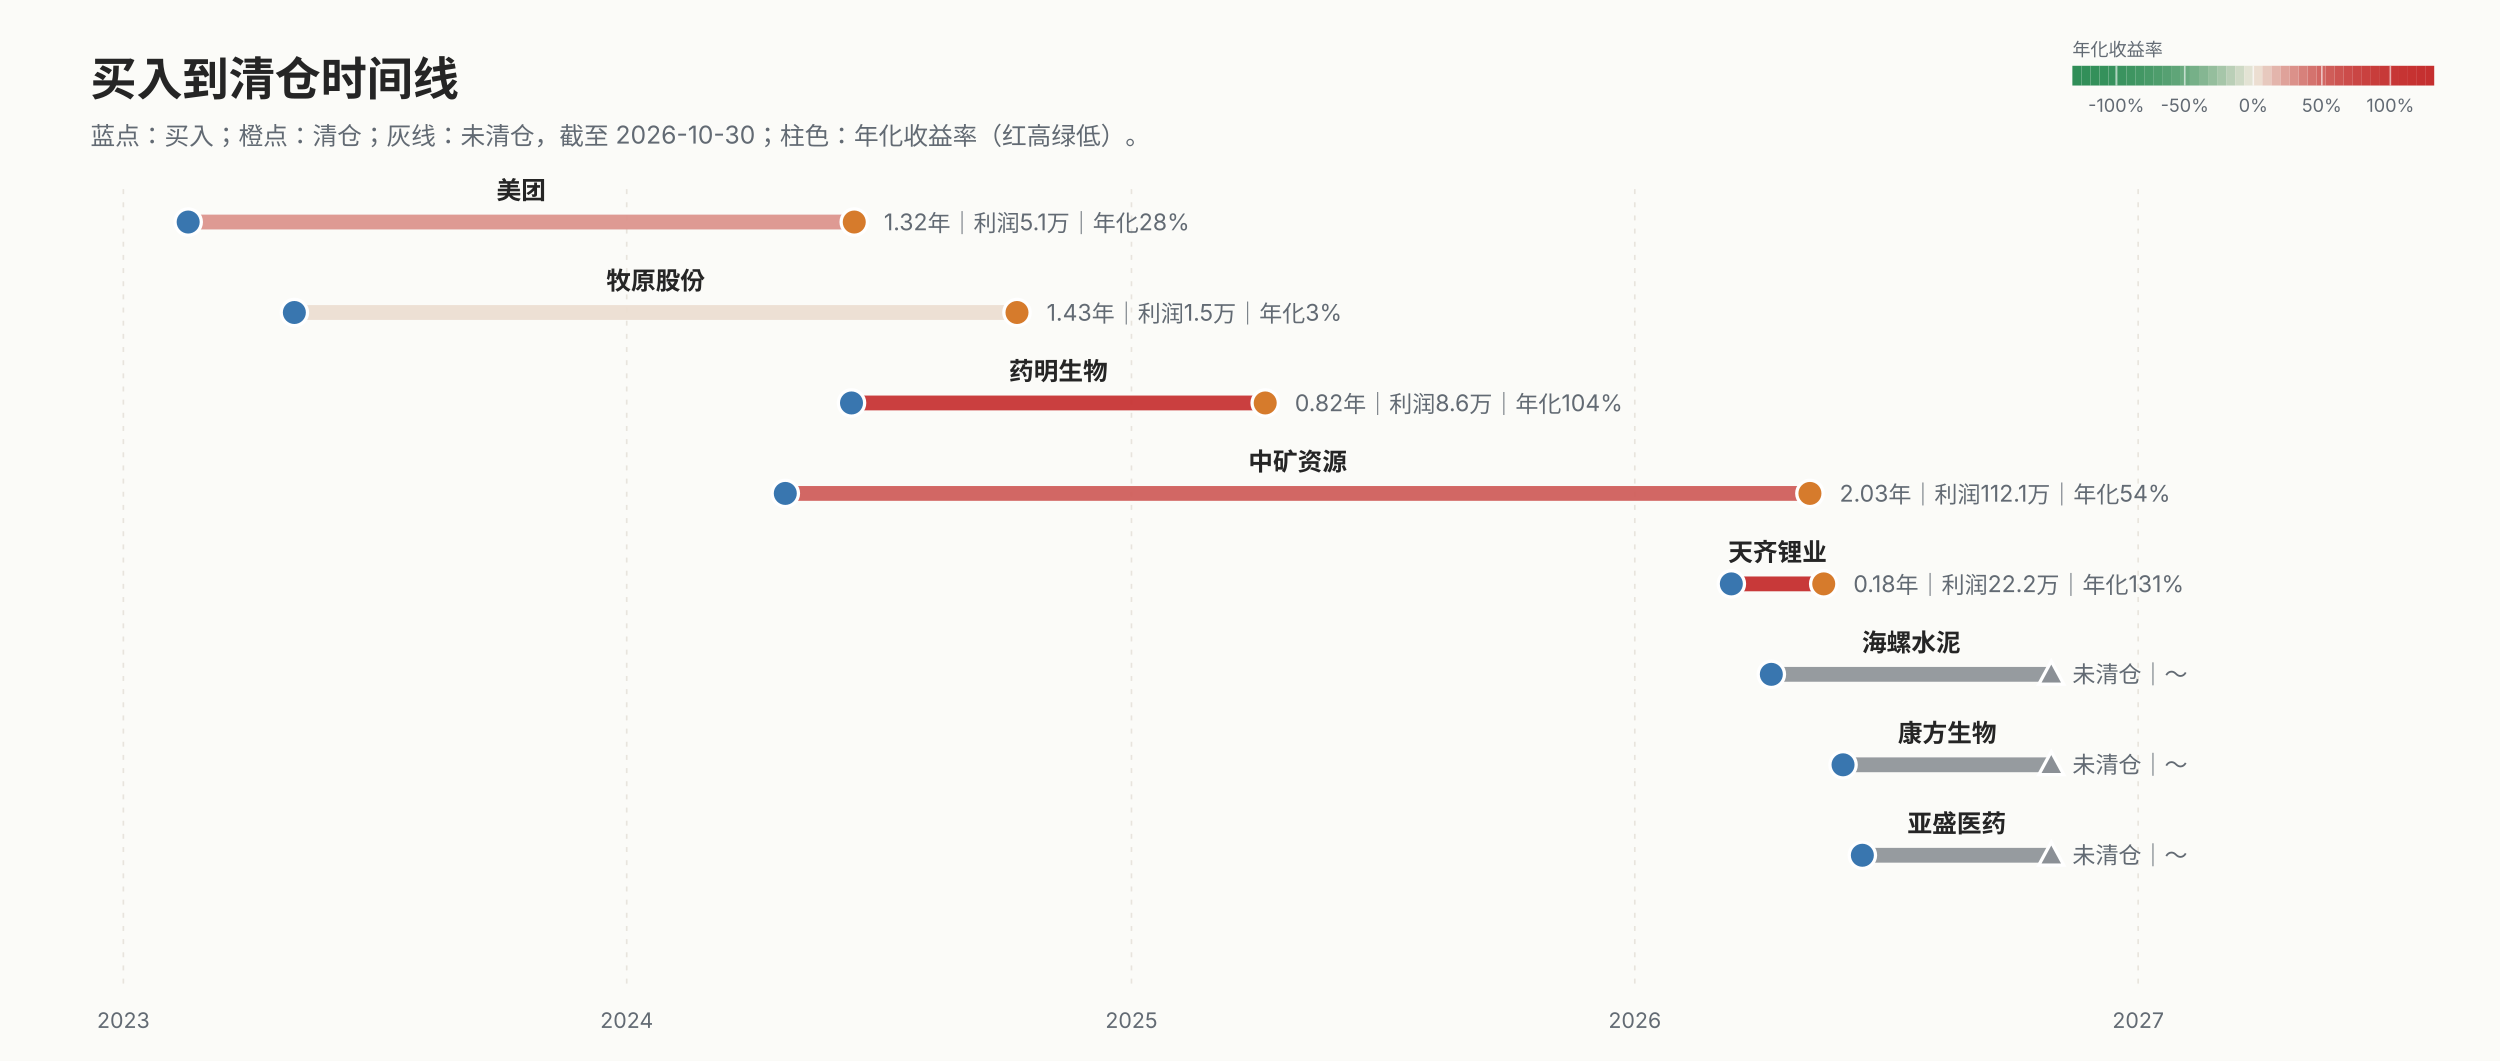
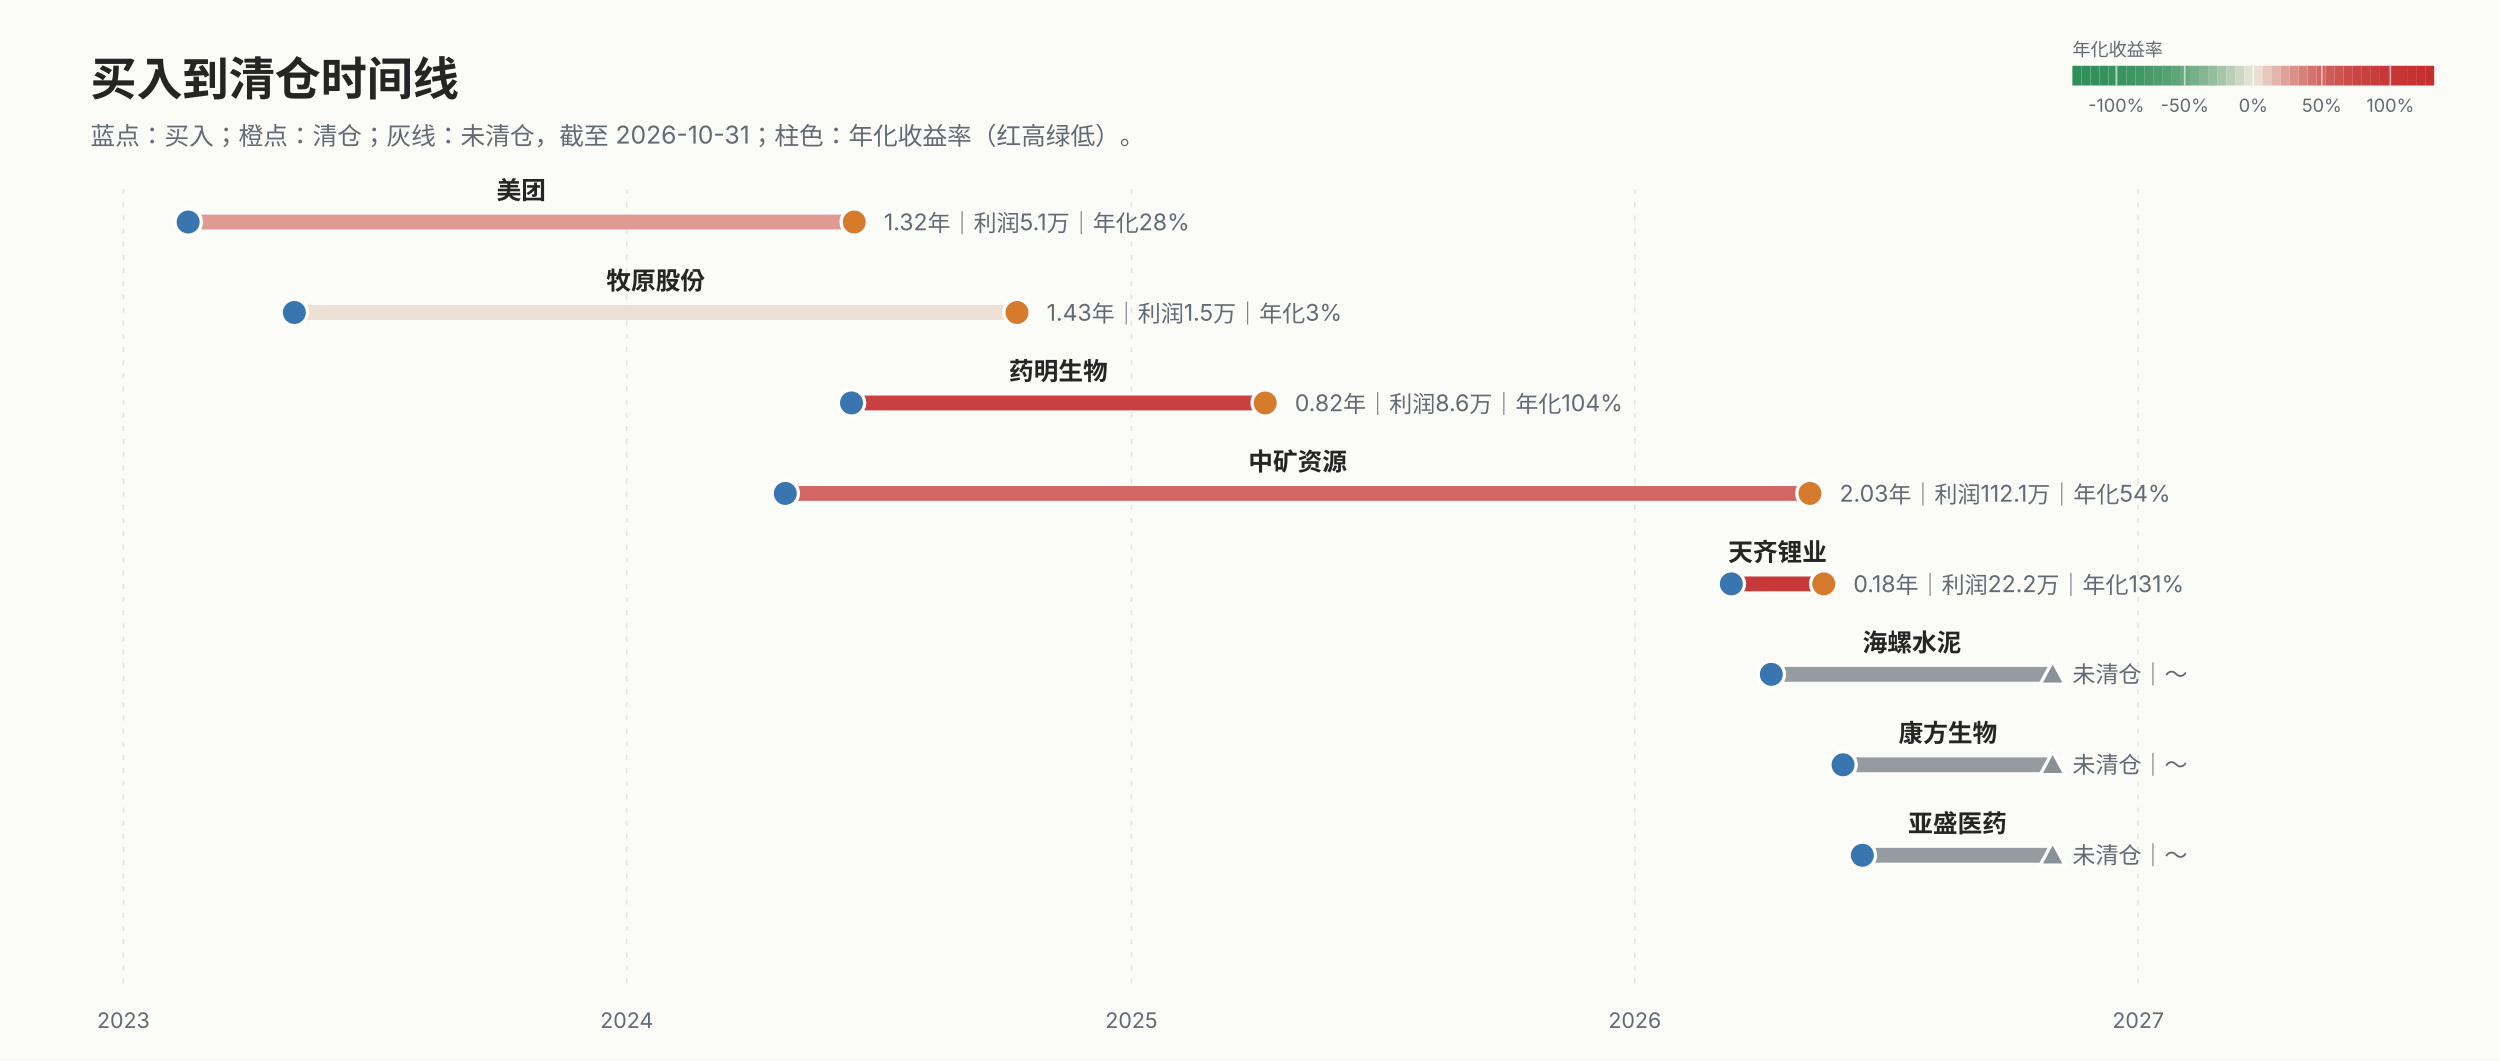
<svg xmlns="http://www.w3.org/2000/svg" width="1520" height="645" viewBox="0 0 1520 645" role="img" aria-label="买入到清仓时间线">
  <rect width="100%" height="100%" fill="#fbfbf8" />
  <style>text{font-family:"Inter","Noto Sans SC","PingFang SC","Microsoft YaHei",Arial,sans-serif;}</style>
  <text x="55" y="58" font-size="28" font-weight="700" fill="#252525">买入到清仓时间线</text>
  <g>
    <rect x="1260.00" y="40" width="5.50" height="12" fill="#308e58" />
    <rect x="1265.50" y="40" width="5.50" height="12" fill="#328f59" />
    <rect x="1271.00" y="40" width="5.50" height="12" fill="#33905a" />
    <rect x="1276.50" y="40" width="5.50" height="12" fill="#35915b" />
    <rect x="1282.00" y="40" width="5.50" height="12" fill="#37925d" />
    <rect x="1287.50" y="40" width="5.50" height="12" fill="#3a935f" />
    <rect x="1293.00" y="40" width="5.50" height="12" fill="#3e9561" />
    <rect x="1298.50" y="40" width="5.50" height="12" fill="#429764" />
    <rect x="1304.00" y="40" width="5.50" height="12" fill="#489a68" />
    <rect x="1309.50" y="40" width="5.50" height="12" fill="#4e9d6c" />
    <rect x="1315.00" y="40" width="5.50" height="12" fill="#56a072" />
    <rect x="1320.50" y="40" width="5.50" height="12" fill="#5fa578" />
    <rect x="1326.00" y="40" width="5.50" height="12" fill="#6aaa7f" />
    <rect x="1331.50" y="40" width="5.50" height="12" fill="#76b088" />
    <rect x="1337.00" y="40" width="5.50" height="12" fill="#85b692" />
    <rect x="1342.50" y="40" width="5.50" height="12" fill="#95be9d" />
    <rect x="1348.00" y="40" width="5.50" height="12" fill="#a6c6a9" />
    <rect x="1353.50" y="40" width="5.50" height="12" fill="#bacfb7" />
    <rect x="1359.00" y="40" width="5.50" height="12" fill="#ced9c5" />
    <rect x="1364.50" y="40" width="5.50" height="12" fill="#e3e3d4" />
    <rect x="1370.00" y="40" width="5.50" height="12" fill="#ecded1" />
    <rect x="1375.50" y="40" width="5.50" height="12" fill="#e7c9be" />
    <rect x="1381.00" y="40" width="5.50" height="12" fill="#e3b5ac" />
    <rect x="1386.50" y="40" width="5.50" height="12" fill="#dfa29a" />
    <rect x="1392.00" y="40" width="5.50" height="12" fill="#db918a" />
    <rect x="1397.50" y="40" width="5.50" height="12" fill="#d7817b" />
    <rect x="1403.00" y="40" width="5.50" height="12" fill="#d4736e" />
    <rect x="1408.50" y="40" width="5.50" height="12" fill="#d26763" />
    <rect x="1414.00" y="40" width="5.50" height="12" fill="#cf5d59" />
    <rect x="1419.50" y="40" width="5.50" height="12" fill="#cd5451" />
    <rect x="1425.00" y="40" width="5.50" height="12" fill="#cc4c4a" />
    <rect x="1430.50" y="40" width="5.50" height="12" fill="#ca4644" />
    <rect x="1436.00" y="40" width="5.50" height="12" fill="#c9413f" />
    <rect x="1441.50" y="40" width="5.50" height="12" fill="#c83d3b" />
    <rect x="1447.00" y="40" width="5.50" height="12" fill="#c73938" />
    <rect x="1452.50" y="40" width="5.50" height="12" fill="#c73635" />
    <rect x="1458.00" y="40" width="5.50" height="12" fill="#c63433" />
    <rect x="1463.50" y="40" width="5.50" height="12" fill="#c63231" />
    <rect x="1469.00" y="40" width="5.50" height="12" fill="#c53030" />
    <rect x="1474.50" y="40" width="5.50" height="12" fill="#c52f2f" />
    <line x1="1286.67" y1="40" x2="1286.67" y2="52" stroke="#fff" stroke-width="1" opacity=".6" />
    <text x="1286.67" y="68" font-size="11" fill="#626a73" text-anchor="middle">-100%</text>
    <line x1="1328.33" y1="40" x2="1328.33" y2="52" stroke="#fff" stroke-width="1" opacity=".6" />
    <text x="1328.33" y="68" font-size="11" fill="#626a73" text-anchor="middle">-50%</text>
    <line x1="1370.00" y1="40" x2="1370.00" y2="52" stroke="#fff" stroke-width="1" opacity=".6" />
    <text x="1370.00" y="68" font-size="11" fill="#626a73" text-anchor="middle">0%</text>
    <line x1="1411.67" y1="40" x2="1411.67" y2="52" stroke="#fff" stroke-width="1" opacity=".6" />
    <text x="1411.67" y="68" font-size="11" fill="#626a73" text-anchor="middle">50%</text>
    <line x1="1453.33" y1="40" x2="1453.33" y2="52" stroke="#fff" stroke-width="1" opacity=".6" />
    <text x="1453.33" y="68" font-size="11" fill="#626a73" text-anchor="middle">100%</text>
    <text x="1260" y="34" font-size="11" fill="#626a73">年化收益率</text>
  </g>
-   <text x="55" y="88" font-size="15" fill="#626a73">蓝点：买入；橙点：清仓；灰线：未清仓，截至 2026-10-30；柱色：年化收益率（红高绿低）。</text>
+   <text x="55" y="88" font-size="15" fill="#626a73">蓝点：买入；橙点：清仓；灰线：未清仓，截至 2026-10-31；柱色：年化收益率（红高绿低）。</text>
  <line x1="75.00" y1="115" x2="75.00" y2="600" stroke="#ddd7ce" opacity=".65" stroke-dasharray="3 5" />
  <text x="75.00" y="625" font-size="13" fill="#626a73" text-anchor="middle">2023</text>
  <line x1="381.04" y1="115" x2="381.04" y2="600" stroke="#ddd7ce" opacity=".65" stroke-dasharray="3 5" />
  <text x="381.04" y="625" font-size="13" fill="#626a73" text-anchor="middle">2024</text>
  <line x1="687.92" y1="115" x2="687.92" y2="600" stroke="#ddd7ce" opacity=".65" stroke-dasharray="3 5" />
  <text x="687.92" y="625" font-size="13" fill="#626a73" text-anchor="middle">2025</text>
  <line x1="993.96" y1="115" x2="993.96" y2="600" stroke="#ddd7ce" opacity=".65" stroke-dasharray="3 5" />
  <text x="993.96" y="625" font-size="13" fill="#626a73" text-anchor="middle">2026</text>
  <line x1="1300.00" y1="115" x2="1300.00" y2="600" stroke="#ddd7ce" opacity=".65" stroke-dasharray="3 5" />
  <text x="1300.00" y="625" font-size="13" fill="#626a73" text-anchor="middle">2027</text>
  <line x1="114.41" y1="135" x2="519.39" y2="135" stroke="#dc958e" stroke-width="9" opacity=".95" />
  <circle cx="519.39" cy="135" r="8" fill="#d67b2c" stroke="#fff" stroke-width="2" />
  <circle cx="114.41" cy="135" r="8" fill="#3976af" stroke="#fff" stroke-width="2" />
  <text x="316.90" y="121" font-size="15" font-weight="700" fill="#252525" text-anchor="middle">美团</text>
  <text x="537.39" y="140" font-size="14" fill="#626a73">1.32年｜利润5.1万｜年化28%</text>
  <line x1="178.97" y1="190" x2="618.33" y2="190" stroke="#ecded2" stroke-width="9" opacity=".95" />
  <circle cx="618.33" cy="190" r="8" fill="#d67b2c" stroke="#fff" stroke-width="2" />
  <circle cx="178.97" cy="190" r="8" fill="#3976af" stroke="#fff" stroke-width="2" />
  <text x="398.65" y="176" font-size="15" font-weight="700" fill="#252525" text-anchor="middle">牧原股份</text>
  <text x="636.33" y="195" font-size="14" fill="#626a73">1.43年｜利润1.5万｜年化3%</text>
  <line x1="517.71" y1="245" x2="769.25" y2="245" stroke="#c73535" stroke-width="9" opacity=".95" />
  <circle cx="769.25" cy="245" r="8" fill="#d67b2c" stroke="#fff" stroke-width="2" />
  <circle cx="517.71" cy="245" r="8" fill="#3976af" stroke="#fff" stroke-width="2" />
  <text x="643.48" y="231" font-size="15" font-weight="700" fill="#252525" text-anchor="middle">药明生物</text>
  <text x="787.25" y="250" font-size="14" fill="#626a73">0.82年｜利润8.6万｜年化104%</text>
  <line x1="477.46" y1="300" x2="1100.44" y2="300" stroke="#d0605c" stroke-width="9" opacity=".95" />
  <circle cx="1100.44" cy="300" r="8" fill="#d67b2c" stroke="#fff" stroke-width="2" />
  <circle cx="477.46" cy="300" r="8" fill="#3976af" stroke="#fff" stroke-width="2" />
  <text x="788.95" y="286" font-size="15" font-weight="700" fill="#252525" text-anchor="middle">中矿资源</text>
  <text x="1118.44" y="305" font-size="14" fill="#626a73">2.03年｜利润112.1万｜年化54%</text>
  <line x1="1052.65" y1="355" x2="1108.83" y2="355" stroke="#c52f2f" stroke-width="9" opacity=".95" />
  <circle cx="1108.83" cy="355" r="8" fill="#d67b2c" stroke="#fff" stroke-width="2" />
  <circle cx="1052.65" cy="355" r="8" fill="#3976af" stroke="#fff" stroke-width="2" />
  <text x="1080.74" y="341" font-size="15" font-weight="700" fill="#252525" text-anchor="middle">天齐锂业</text>
  <text x="1126.83" y="360" font-size="14" fill="#626a73">0.18年｜利润22.2万｜年化131%</text>
-   <line x1="1076.97" y1="410" x2="1247.18" y2="410" stroke="#8b9096" stroke-width="9" opacity=".9" />
-   <polygon points="1247.18,402 1239.58,416 1254.78,416" fill="#8b9096" stroke="#fff" stroke-width="2" />
+   <line x1="1076.97" y1="410" x2="1248.02" y2="410" stroke="#8b9096" stroke-width="9" opacity=".9" />
+   <polygon points="1248.02,402 1240.42,416 1255.62,416" fill="#8b9096" stroke="#fff" stroke-width="2" />
  <circle cx="1076.97" cy="410" r="8" fill="#3976af" stroke="#fff" stroke-width="2" />
-   <text x="1162.07" y="396" font-size="15" font-weight="700" fill="#252525" text-anchor="middle">海螺水泥</text>
+   <text x="1162.49" y="396" font-size="15" font-weight="700" fill="#252525" text-anchor="middle">海螺水泥</text>
  <text x="1260.00" y="415" font-size="14" fill="#626a73">未清仓｜～</text>
-   <line x1="1120.57" y1="465" x2="1247.18" y2="465" stroke="#8b9096" stroke-width="9" opacity=".9" />
-   <polygon points="1247.18,457 1239.58,471 1254.78,471" fill="#8b9096" stroke="#fff" stroke-width="2" />
+   <line x1="1120.57" y1="465" x2="1248.02" y2="465" stroke="#8b9096" stroke-width="9" opacity=".9" />
+   <polygon points="1248.02,457 1240.42,471 1255.62,471" fill="#8b9096" stroke="#fff" stroke-width="2" />
  <circle cx="1120.57" cy="465" r="8" fill="#3976af" stroke="#fff" stroke-width="2" />
-   <text x="1183.87" y="451" font-size="15" font-weight="700" fill="#252525" text-anchor="middle">康方生物</text>
+   <text x="1184.29" y="451" font-size="15" font-weight="700" fill="#252525" text-anchor="middle">康方生物</text>
  <text x="1260.00" y="470" font-size="14" fill="#626a73">未清仓｜～</text>
-   <line x1="1132.31" y1="520" x2="1247.18" y2="520" stroke="#8b9096" stroke-width="9" opacity=".9" />
-   <polygon points="1247.18,512 1239.58,526 1254.78,526" fill="#8b9096" stroke="#fff" stroke-width="2" />
+   <line x1="1132.31" y1="520" x2="1248.02" y2="520" stroke="#8b9096" stroke-width="9" opacity=".9" />
+   <polygon points="1248.02,512 1240.42,526 1255.62,526" fill="#8b9096" stroke="#fff" stroke-width="2" />
  <circle cx="1132.31" cy="520" r="8" fill="#3976af" stroke="#fff" stroke-width="2" />
-   <text x="1189.74" y="506" font-size="15" font-weight="700" fill="#252525" text-anchor="middle">亚盛医药</text>
+   <text x="1190.16" y="506" font-size="15" font-weight="700" fill="#252525" text-anchor="middle">亚盛医药</text>
  <text x="1260.00" y="525" font-size="14" fill="#626a73">未清仓｜～</text>
</svg>
